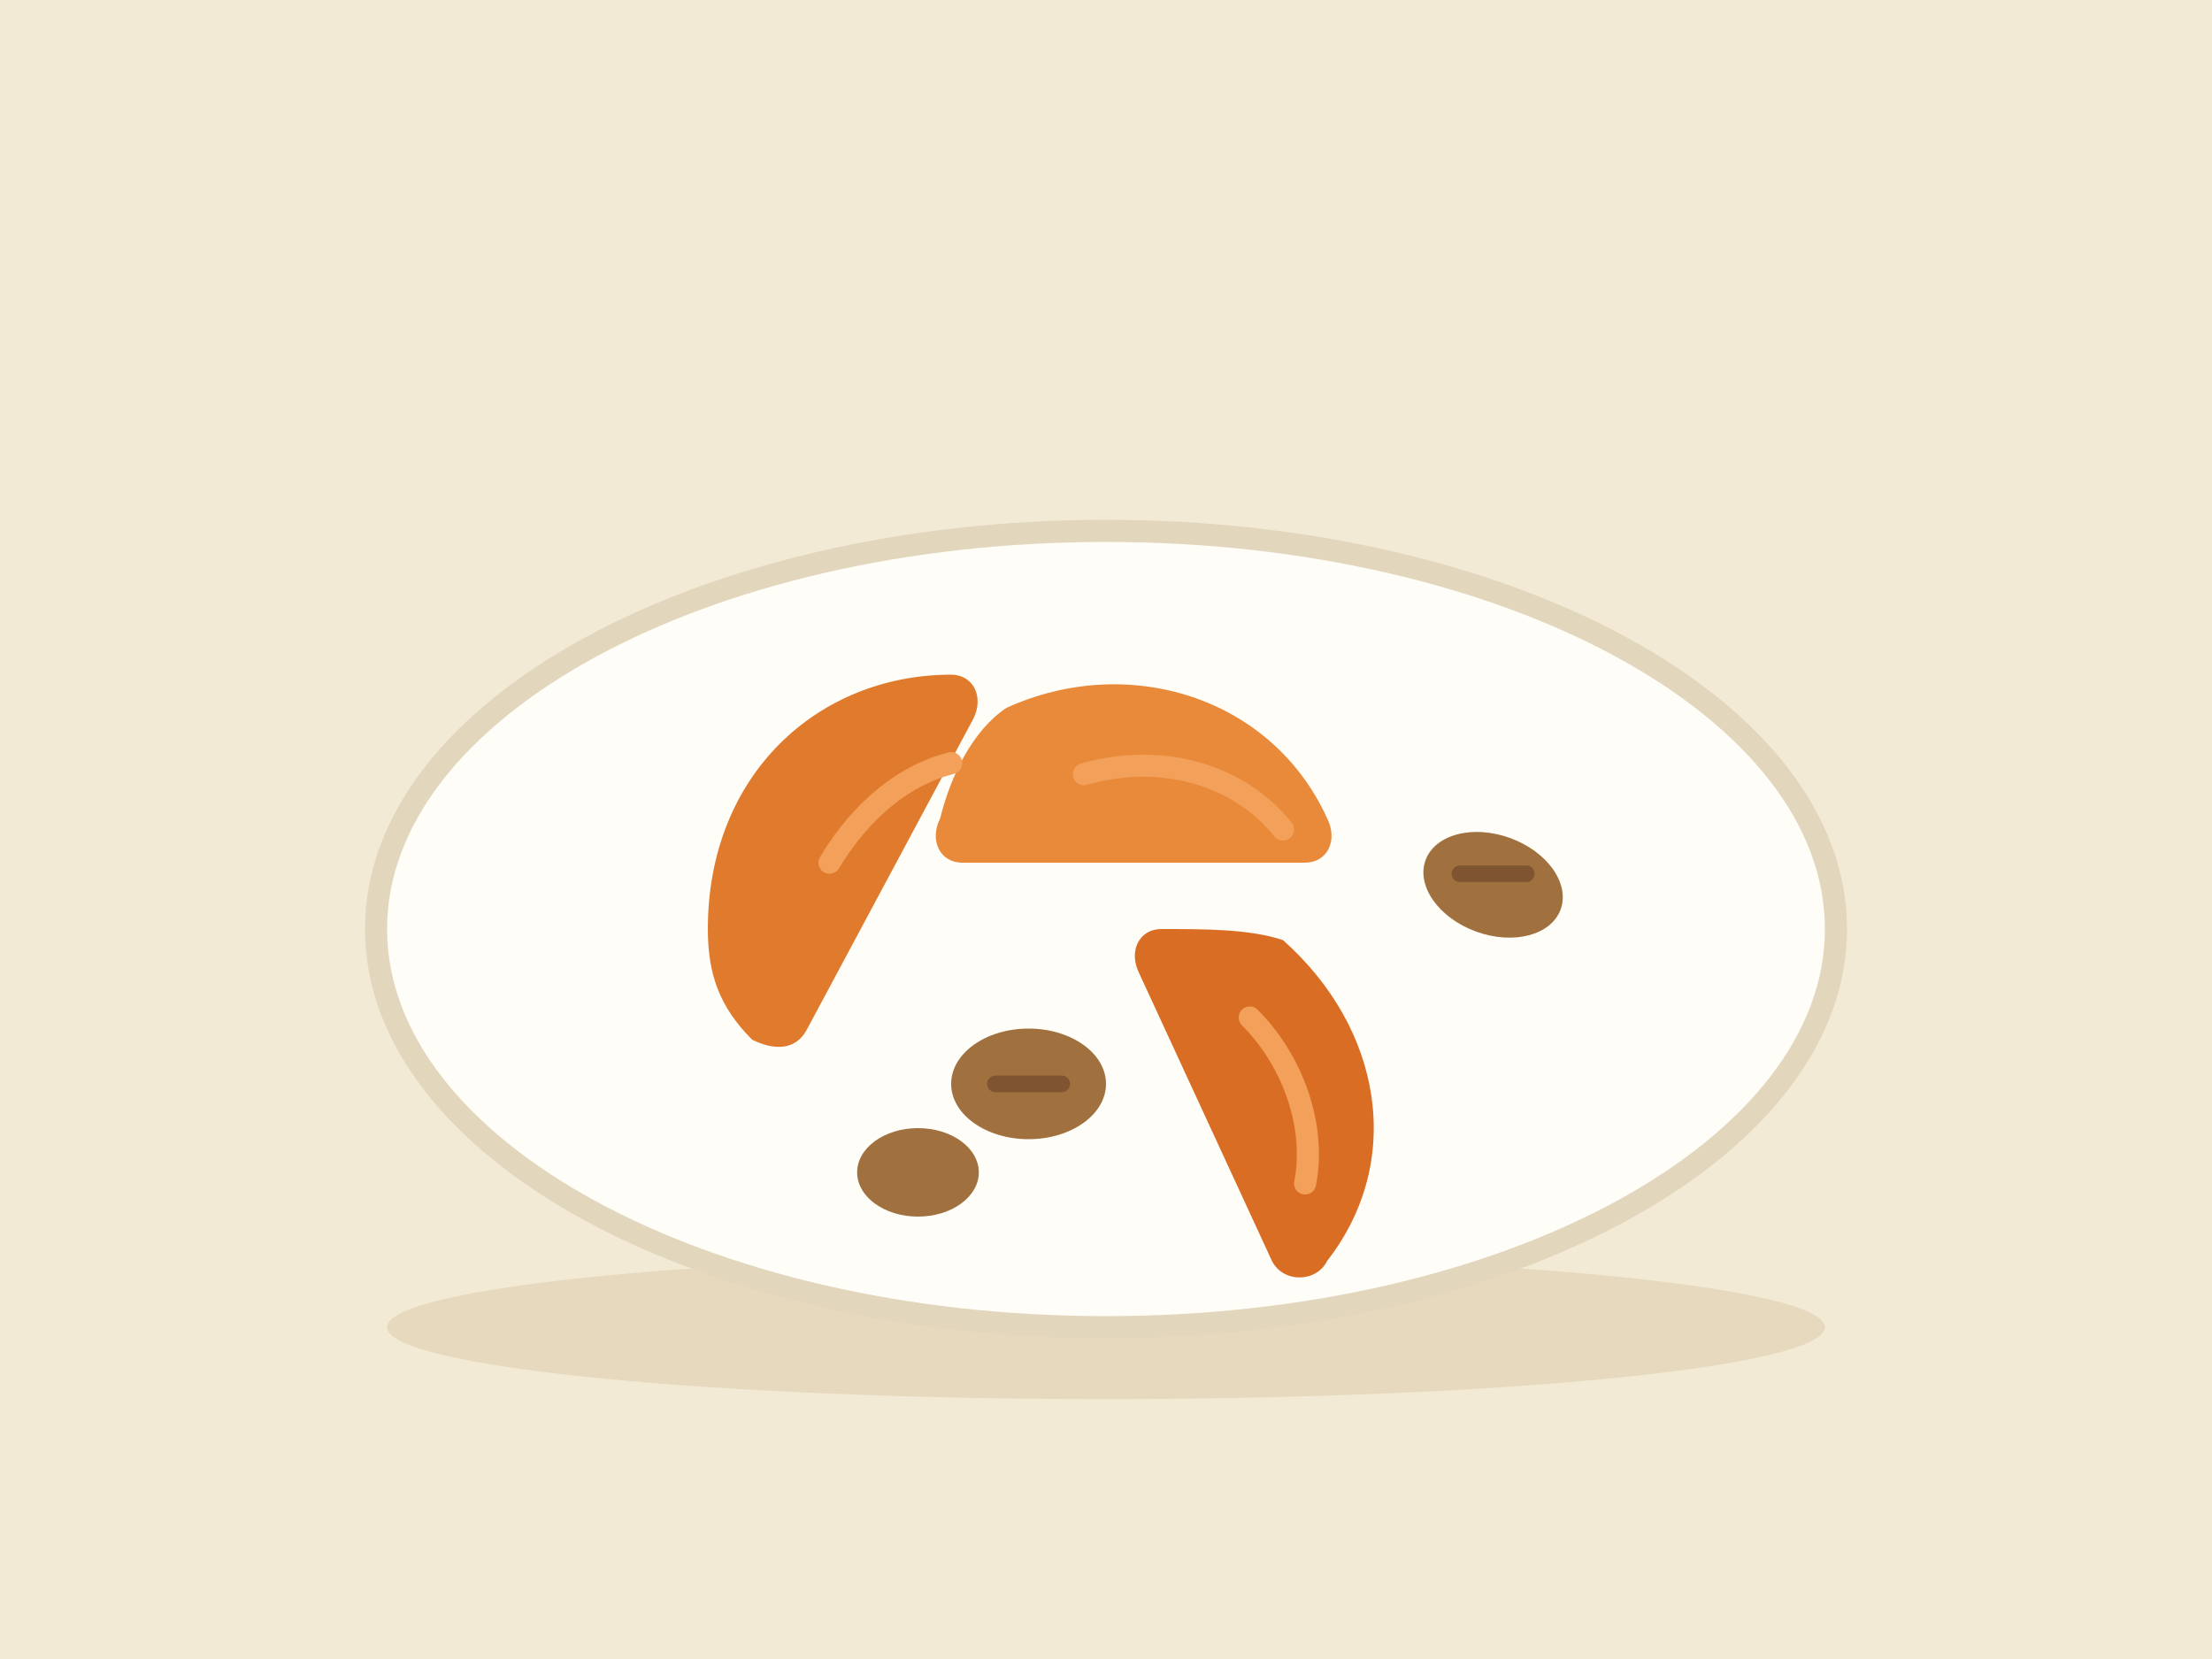
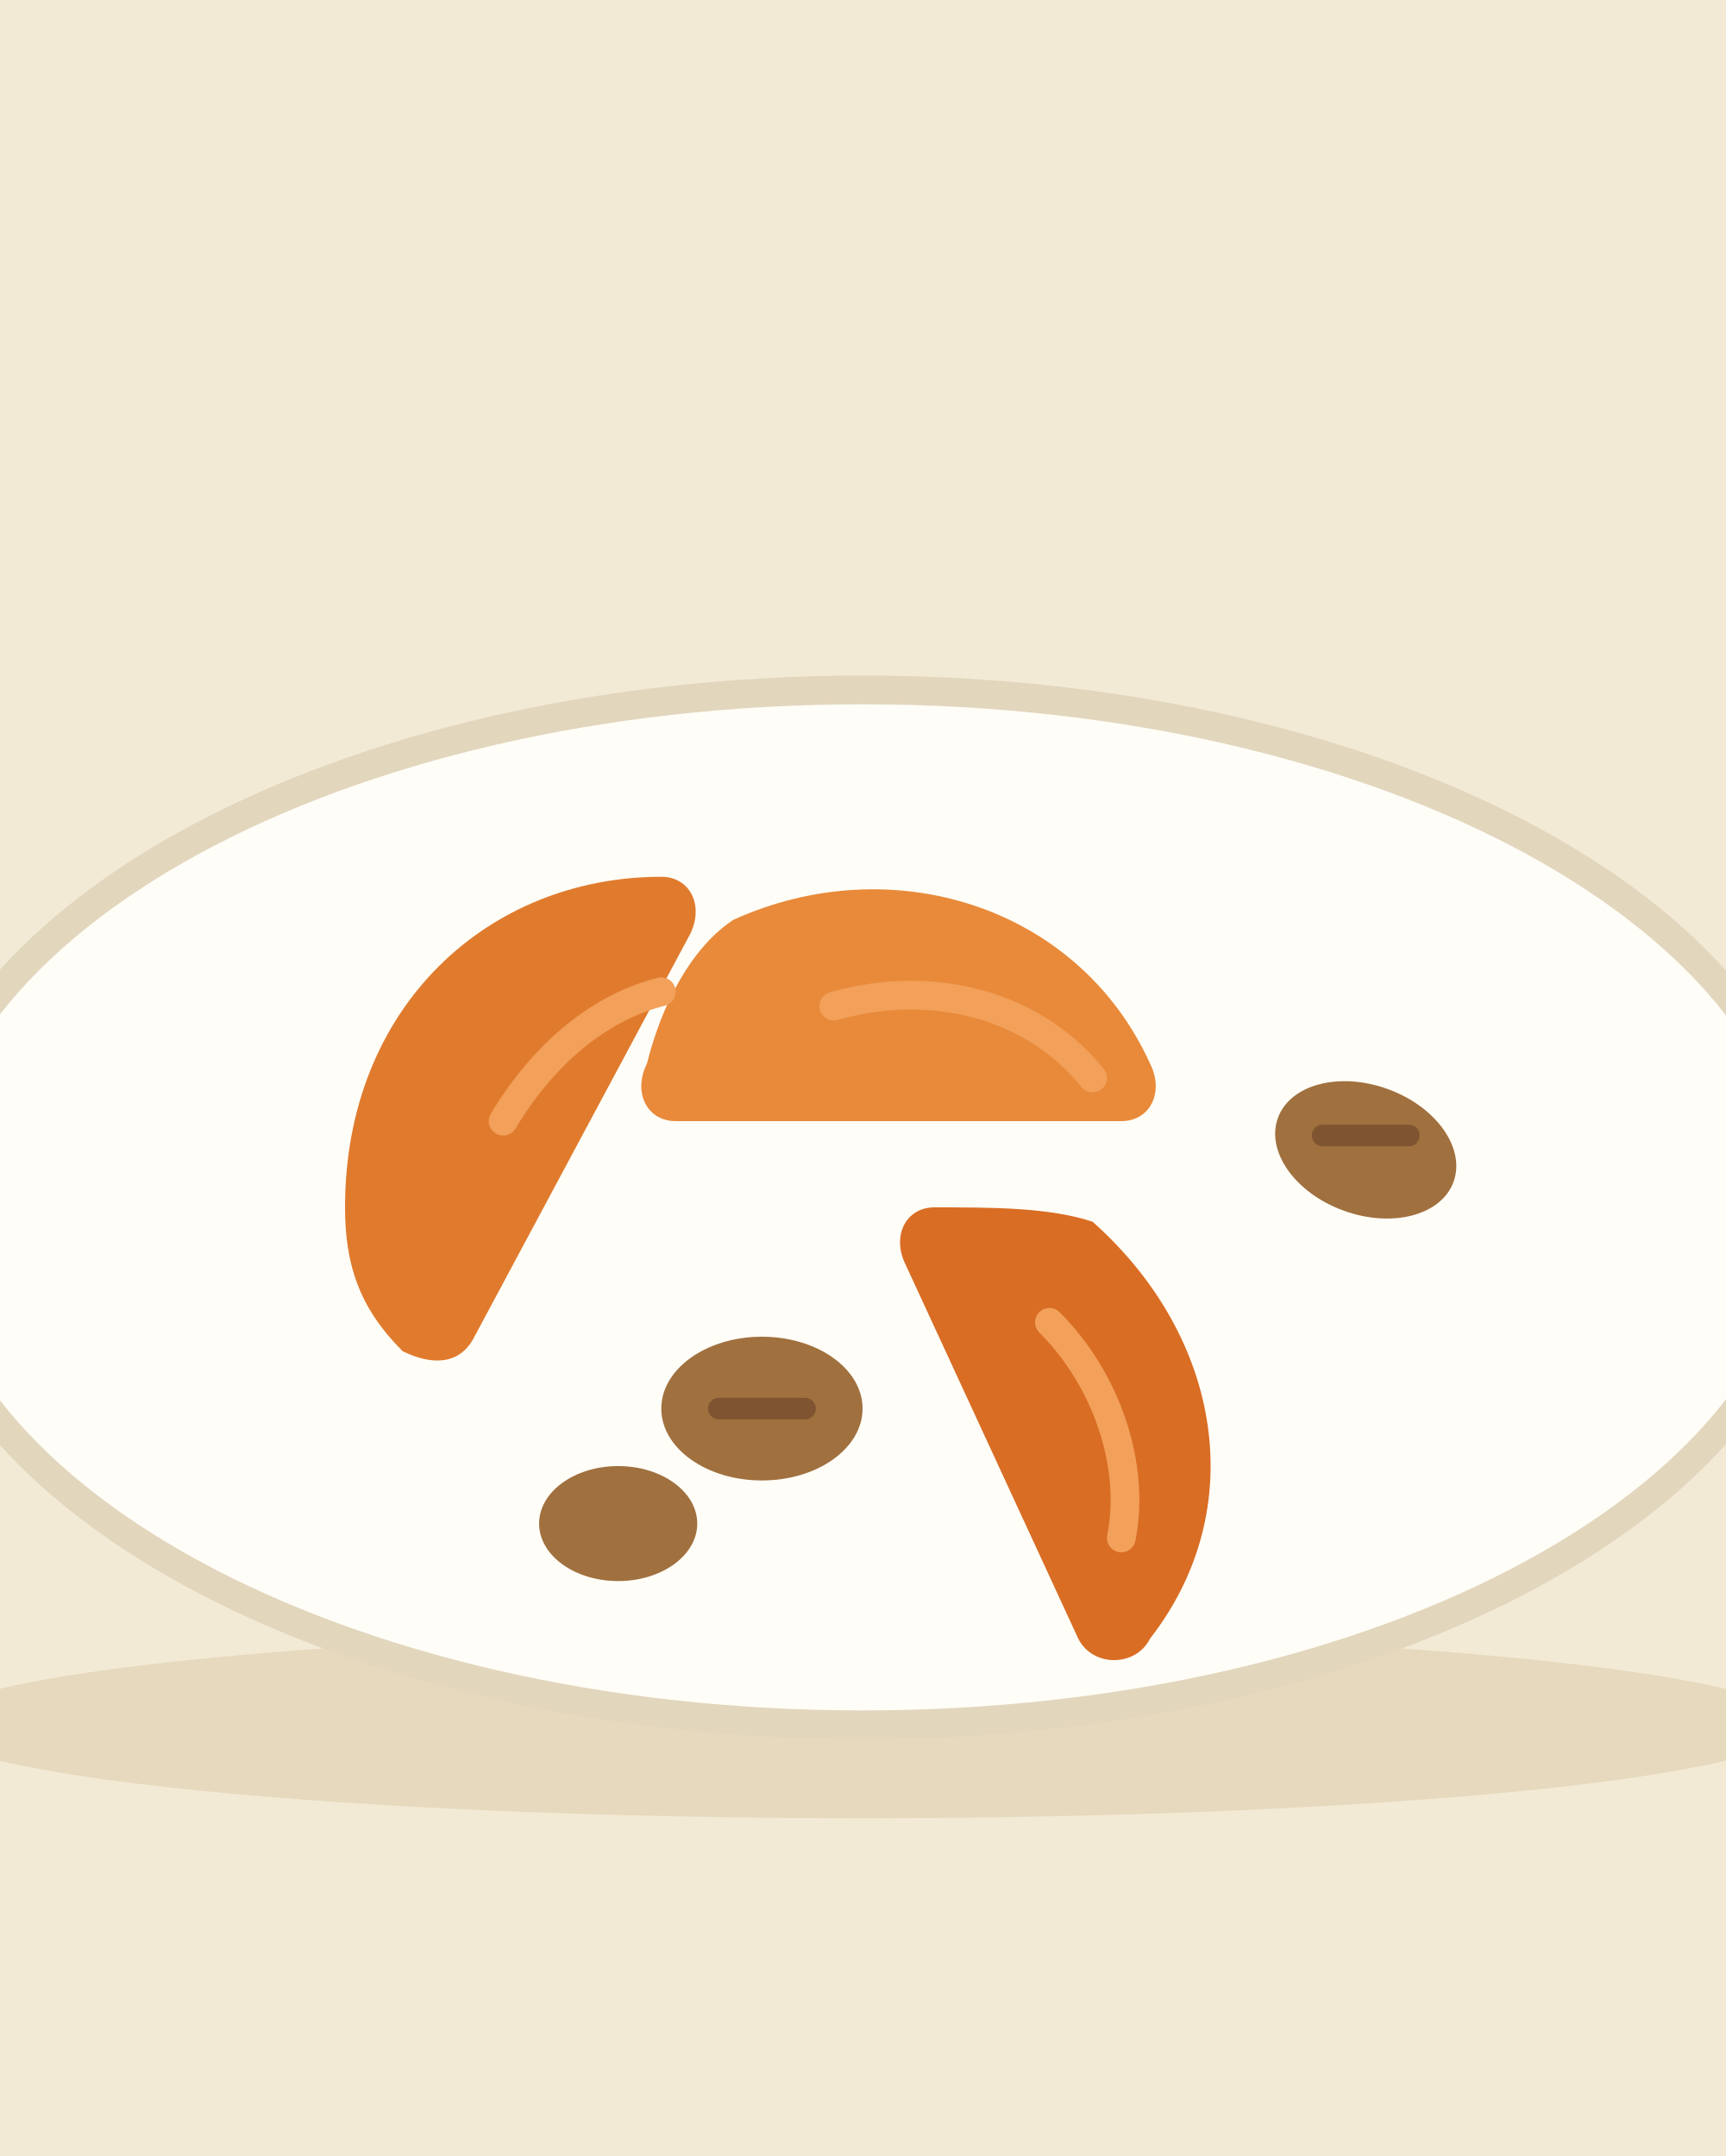
- <svg xmlns="http://www.w3.org/2000/svg" viewBox="0 0 400 300">
+ <svg xmlns="http://www.w3.org/2000/svg" viewBox="80 0 240 300">
  <rect width="400" height="300" fill="#f3ead6" />
  <ellipse cx="200" cy="240" rx="130" ry="13" fill="#e6d9bd" />
  <ellipse cx="200" cy="168" rx="132" ry="72" fill="#fffdf7" stroke="#e2d6bd" stroke-width="4" />
  <g>
    <path d="M128 168c0-28 20-46 44-46 4 0 6 4 4 8l-30 56c-2 4-6 4-10 2-6-6-8-12-8-20z" fill="#e07b2e" />
    <path d="M182 128c22-10 48-2 58 20 2 4 0 8-4 8h-62c-4 0-6-4-4-8 2-8 6-16 12-20z" fill="#e88a3a" />
    <path d="M232 170c18 16 22 40 8 58-2 4-8 4-10 0l-24-52c-2-4 0-8 4-8 8 0 16 0 22 2z" fill="#d96d24" />
    <path d="M150 156c6-10 14-16 22-18M196 140c14-4 28 0 36 10M226 184c8 8 12 20 10 30" stroke="#f2a05a" stroke-width="4" fill="none" stroke-linecap="round" />
  </g>
  <g fill="#a0703f">
    <ellipse cx="186" cy="196" rx="14" ry="10" />
    <ellipse cx="270" cy="160" rx="13" ry="9" transform="rotate(20 270 160)" />
    <ellipse cx="166" cy="212" rx="11" ry="8" />
  </g>
  <path d="M180 196h12M264 158h12" stroke="#7e5530" stroke-width="3" stroke-linecap="round" />
</svg>
